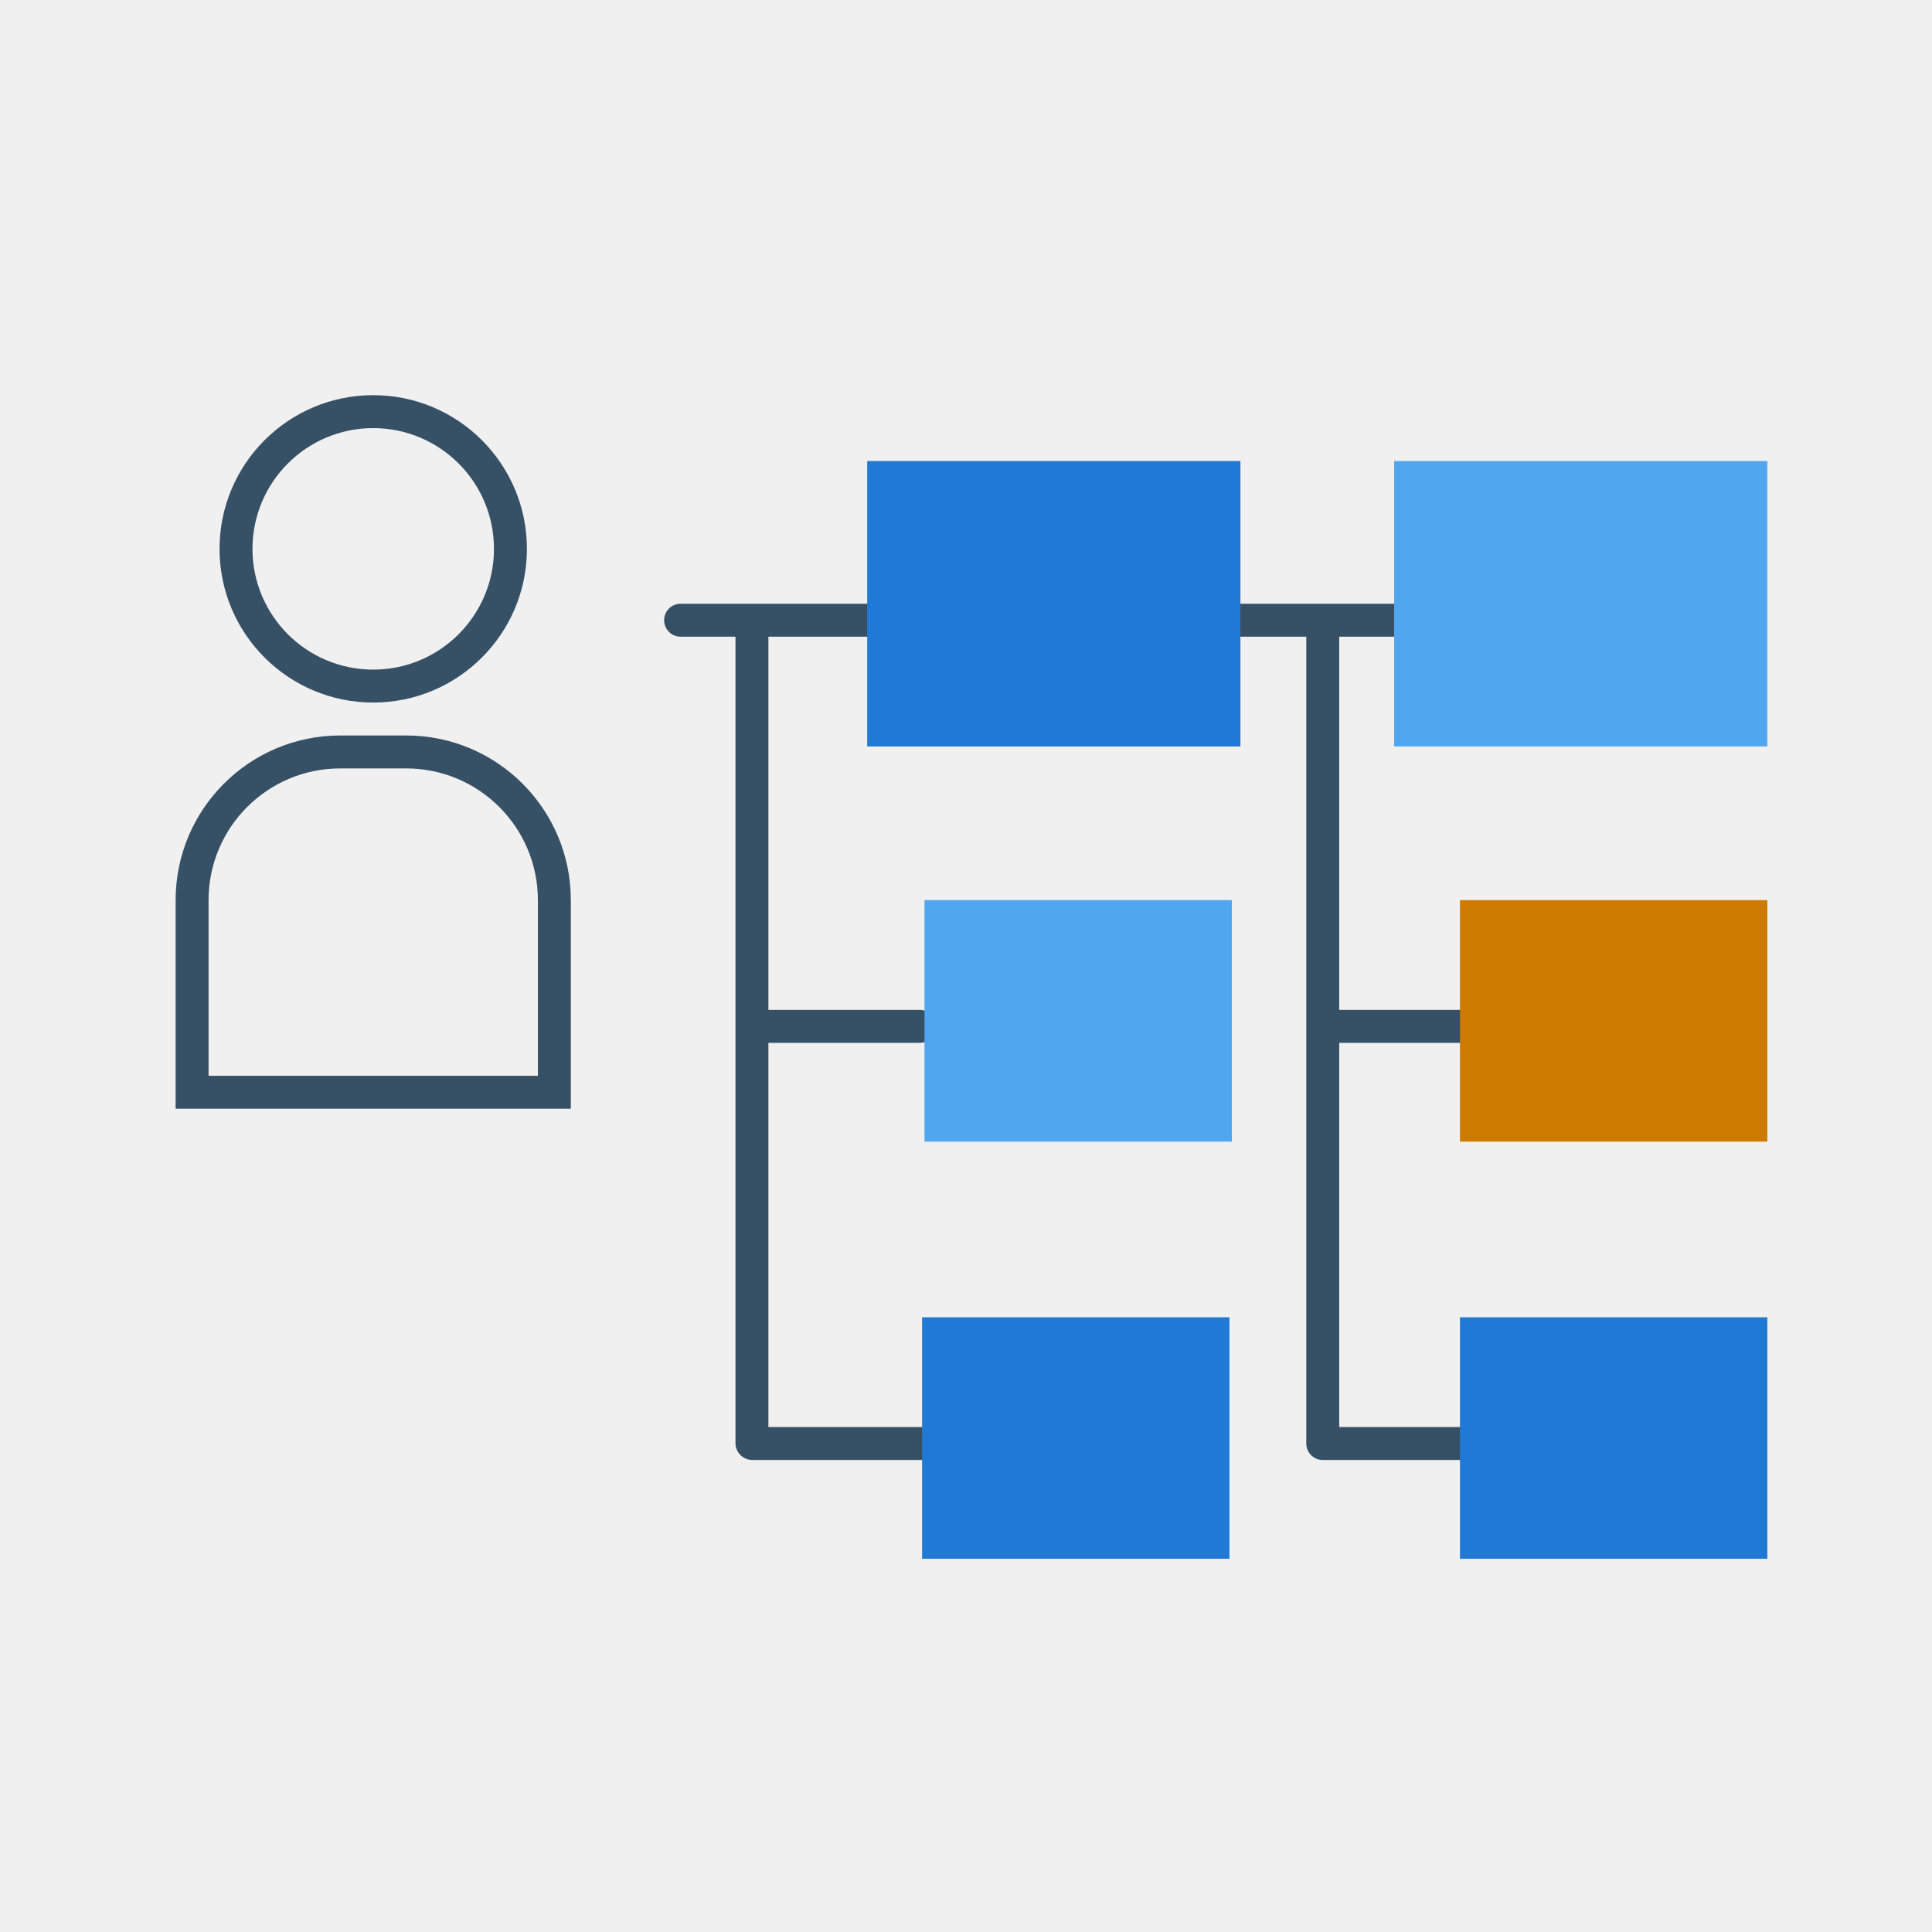
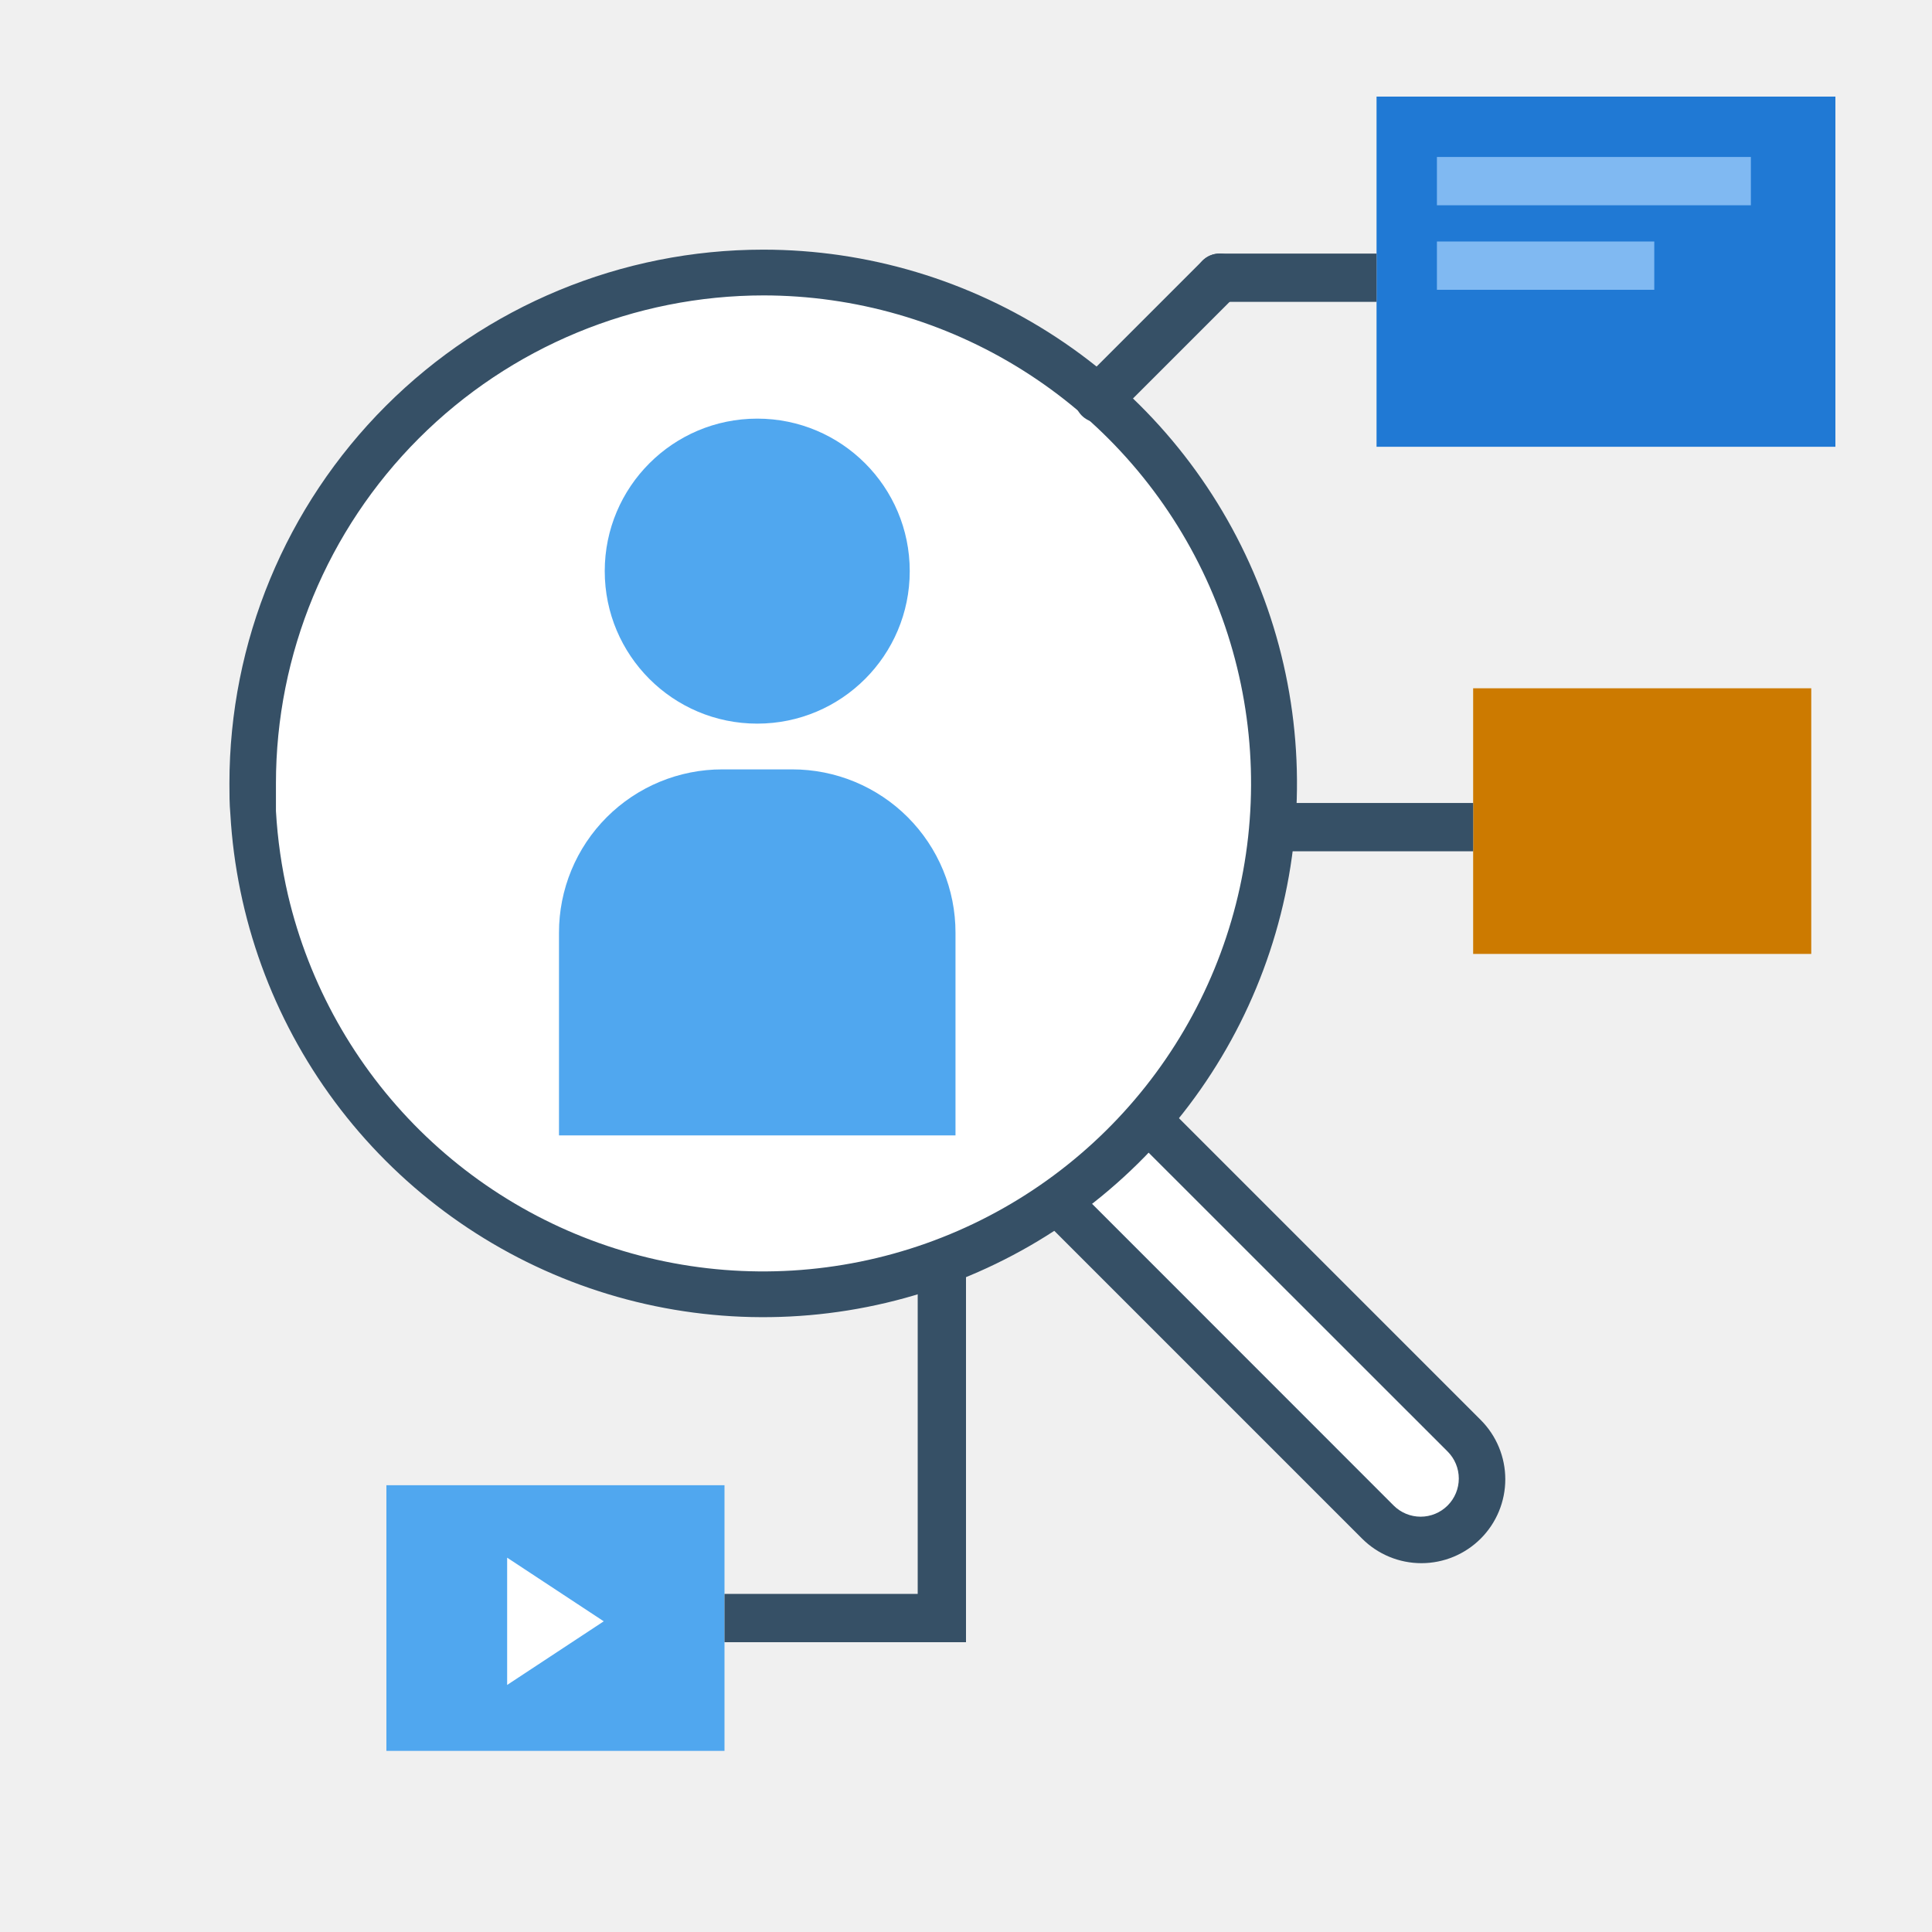
- <svg xmlns="http://www.w3.org/2000/svg" viewBox="0 0 176 176">
+ <svg xmlns="http://www.w3.org/2000/svg" width="160" height="160" viewBox="0 0 160 160" fill="none">
+   <g clip-path="url(#clip0_181_52626)">
+     <path d="M117.651 127.497C116.987 127.497 116.33 127.367 115.716 127.114C115.103 126.86 114.546 126.488 114.076 126.019L82.654 94.584L89.79 87.436L121.225 118.871C121.932 119.577 122.414 120.478 122.609 121.458C122.804 122.439 122.704 123.455 122.322 124.379C121.939 125.302 121.291 126.092 120.459 126.647C119.628 127.202 118.65 127.498 117.651 127.497V127.497Z" fill="white" />
+     <path d="M89.79 90.126L119.886 120.209C120.479 120.802 120.812 121.606 120.812 122.445C120.812 123.283 120.479 124.087 119.886 124.68C119.293 125.273 118.489 125.606 117.651 125.606C116.812 125.606 116.008 125.273 115.415 124.68L85.331 94.584L89.79 90.126ZM89.79 84.758L79.964 94.584L112.801 127.421C113.446 128.066 114.212 128.578 115.055 128.927C115.898 129.276 116.801 129.456 117.714 129.456C118.626 129.456 119.53 129.276 120.373 128.927C121.216 128.578 121.981 128.066 122.627 127.421C123.272 126.776 123.784 126.01 124.133 125.167C124.482 124.324 124.662 123.42 124.662 122.508C124.662 121.596 124.482 120.692 124.133 119.849C123.784 119.006 123.272 118.24 122.627 117.595L89.79 84.758Z" fill="#365066" />
+     <path d="M63.205 107.188C52.413 107.192 42.03 103.064 34.187 95.651C26.345 88.238 21.638 78.104 21.034 67.329C21.034 66.521 20.959 65.713 20.959 64.917C20.959 56.549 23.44 48.369 28.089 41.411C32.738 34.453 39.346 29.031 47.077 25.828C54.808 22.626 63.315 21.788 71.522 23.421C79.729 25.053 87.268 29.083 93.185 35C99.102 40.917 103.132 48.456 104.764 56.663C106.397 64.87 105.559 73.377 102.357 81.108C99.154 88.839 93.731 95.447 86.774 100.096C79.816 104.745 71.636 107.226 63.268 107.226L63.205 107.188Z" fill="white" />
+     <path d="M63.204 24.464C70.8 24.466 78.242 26.609 84.676 30.647C91.11 34.684 96.276 40.453 99.581 47.293C102.886 54.132 104.197 61.764 103.364 69.314C102.53 76.865 99.586 84.027 94.868 89.98C90.15 95.934 83.85 100.437 76.69 102.974C69.53 105.51 61.8 105.978 54.386 104.323C46.973 102.667 40.176 98.956 34.775 93.615C29.374 88.274 25.587 81.519 23.85 74.124C23.32 71.837 22.986 69.509 22.852 67.165C22.852 66.42 22.852 65.637 22.852 64.879C22.852 54.16 27.11 43.881 34.689 36.301C42.269 28.722 52.548 24.464 63.267 24.464H63.204ZM63.204 20.675C51.48 20.675 40.237 25.332 31.947 33.622C23.657 41.912 19 53.156 19 64.879C19 65.713 19 66.559 19.076 67.405C19.569 76.026 22.577 84.314 27.727 91.245C32.878 98.176 39.946 103.447 48.058 106.406C56.171 109.365 64.972 109.884 73.376 107.897C81.779 105.911 89.417 101.507 95.346 95.228C101.275 88.95 105.235 81.073 106.737 72.569C108.239 64.066 107.218 55.308 103.799 47.379C100.38 39.449 94.714 32.694 87.5 27.949C80.285 23.203 71.839 20.675 63.204 20.675V20.675Z" fill="#365066" />
+     <path d="M62.712 59.928C69.687 59.928 75.341 54.274 75.341 47.298C75.341 40.323 69.687 34.669 62.712 34.669C55.736 34.669 50.082 40.323 50.082 47.298C50.082 54.274 55.736 59.928 62.712 59.928Z" fill="#50A7EF" />
+     <path d="M79.13 94.028H46.293V77.243C46.291 75.467 46.64 73.707 47.319 72.065C47.998 70.423 48.995 68.931 50.251 67.675C51.508 66.419 52.999 65.422 54.641 64.743C56.283 64.064 58.043 63.715 59.819 63.717H65.604C67.381 63.715 69.14 64.064 70.782 64.743C72.424 65.422 73.916 66.419 75.172 67.675C76.428 68.931 77.425 70.423 78.104 72.065C78.783 73.707 79.132 75.467 79.13 77.243V94.028Z" fill="#50A7EF" />
+     <path d="M152 8H114V37H152V8Z" fill="#2079D4" />
+     <path d="M150 57H122V79H150V57Z" fill="#CC7A00" />
+     <path d="M60 123H32V145H60V123Z" fill="#50A7EF" />
+     <path d="M107 68.5H122" stroke="#365066" stroke-width="4" />
+     <path d="M91 33L101 23" stroke="#365066" stroke-width="4" stroke-linecap="round" />
+     <path d="M101 21C99.895 21 99 21.895 99 23C99 24.105 99.895 25 101 25V21ZM101 25H114V21H101V25Z" fill="#365066" />
+     <line x1="78" y1="104" x2="78" y2="136" stroke="#365066" stroke-width="4" />
+     <line x1="60" y1="134" x2="80" y2="134" stroke="#365066" stroke-width="4" />
+     <path d="M145 13H119V17H145V13Z" fill="#80B9F2" />
+     <path d="M137 20H119V24H137V20Z" fill="#80B9F2" />
+     <path d="M50 134.27L42 129V139.54L50 134.27Z" fill="white" />
+   </g>
  <defs>
-     <style>.cls-1{fill:#365066;}.cls-2{fill:#2079d4;}.cls-3{fill:#CC7A00;}.cls-4{fill:#50a7ef;}.cls-5{fill:none;}</style>
+     <clipPath id="clip0_181_52626">
+       <rect width="160" height="160" fill="white" />
+     </clipPath>
  </defs>
-   <g id="kit_architettura">
-     <path class="cls-1" d="M154.58,55H62a1.5,1.5,0,0,0,0,3h5v73.5a1.54,1.54,0,0,0,1.59,1.5h17.3a1.5,1.5,0,1,0,0-3H70V95H83.79a1.5,1.5,0,1,0,0-3H70V58h49v73.5a1.5,1.5,0,0,0,1.5,1.5h13.61a1.5,1.5,0,0,0,0-3H122V95h13.15a1.5,1.5,0,0,0,0-3H122V58h32.58a1.5,1.5,0,1,0,0-3Z" />
-     <rect class="cls-2" x="79" y="42" width="34" height="26" />
-     <rect class="cls-3" x="133" y="82" width="28" height="22" />
-     <rect class="cls-4" x="127" y="42" width="34" height="26" />
-     <rect class="cls-2" x="84" y="120" width="28" height="22" />
-     <rect class="cls-2" x="133" y="120" width="28" height="22" />
-     <rect class="cls-4" x="84.22" y="82" width="28" height="22" />
-     <path class="cls-1" d="M34,39A11,11,0,1,1,23,50,11,11,0,0,1,34,39m0-3A14,14,0,1,0,48,50,14,14,0,0,0,34,36Z" />
-     <path class="cls-1" d="M37,70A12,12,0,0,1,49,82V98H19V82A12,12,0,0,1,31,70h6m0-3H31A15,15,0,0,0,16,82v19H52V82A15,15,0,0,0,37,67Z" />
-     <rect class="cls-5" width="176" height="176" />
-   </g>
</svg>
